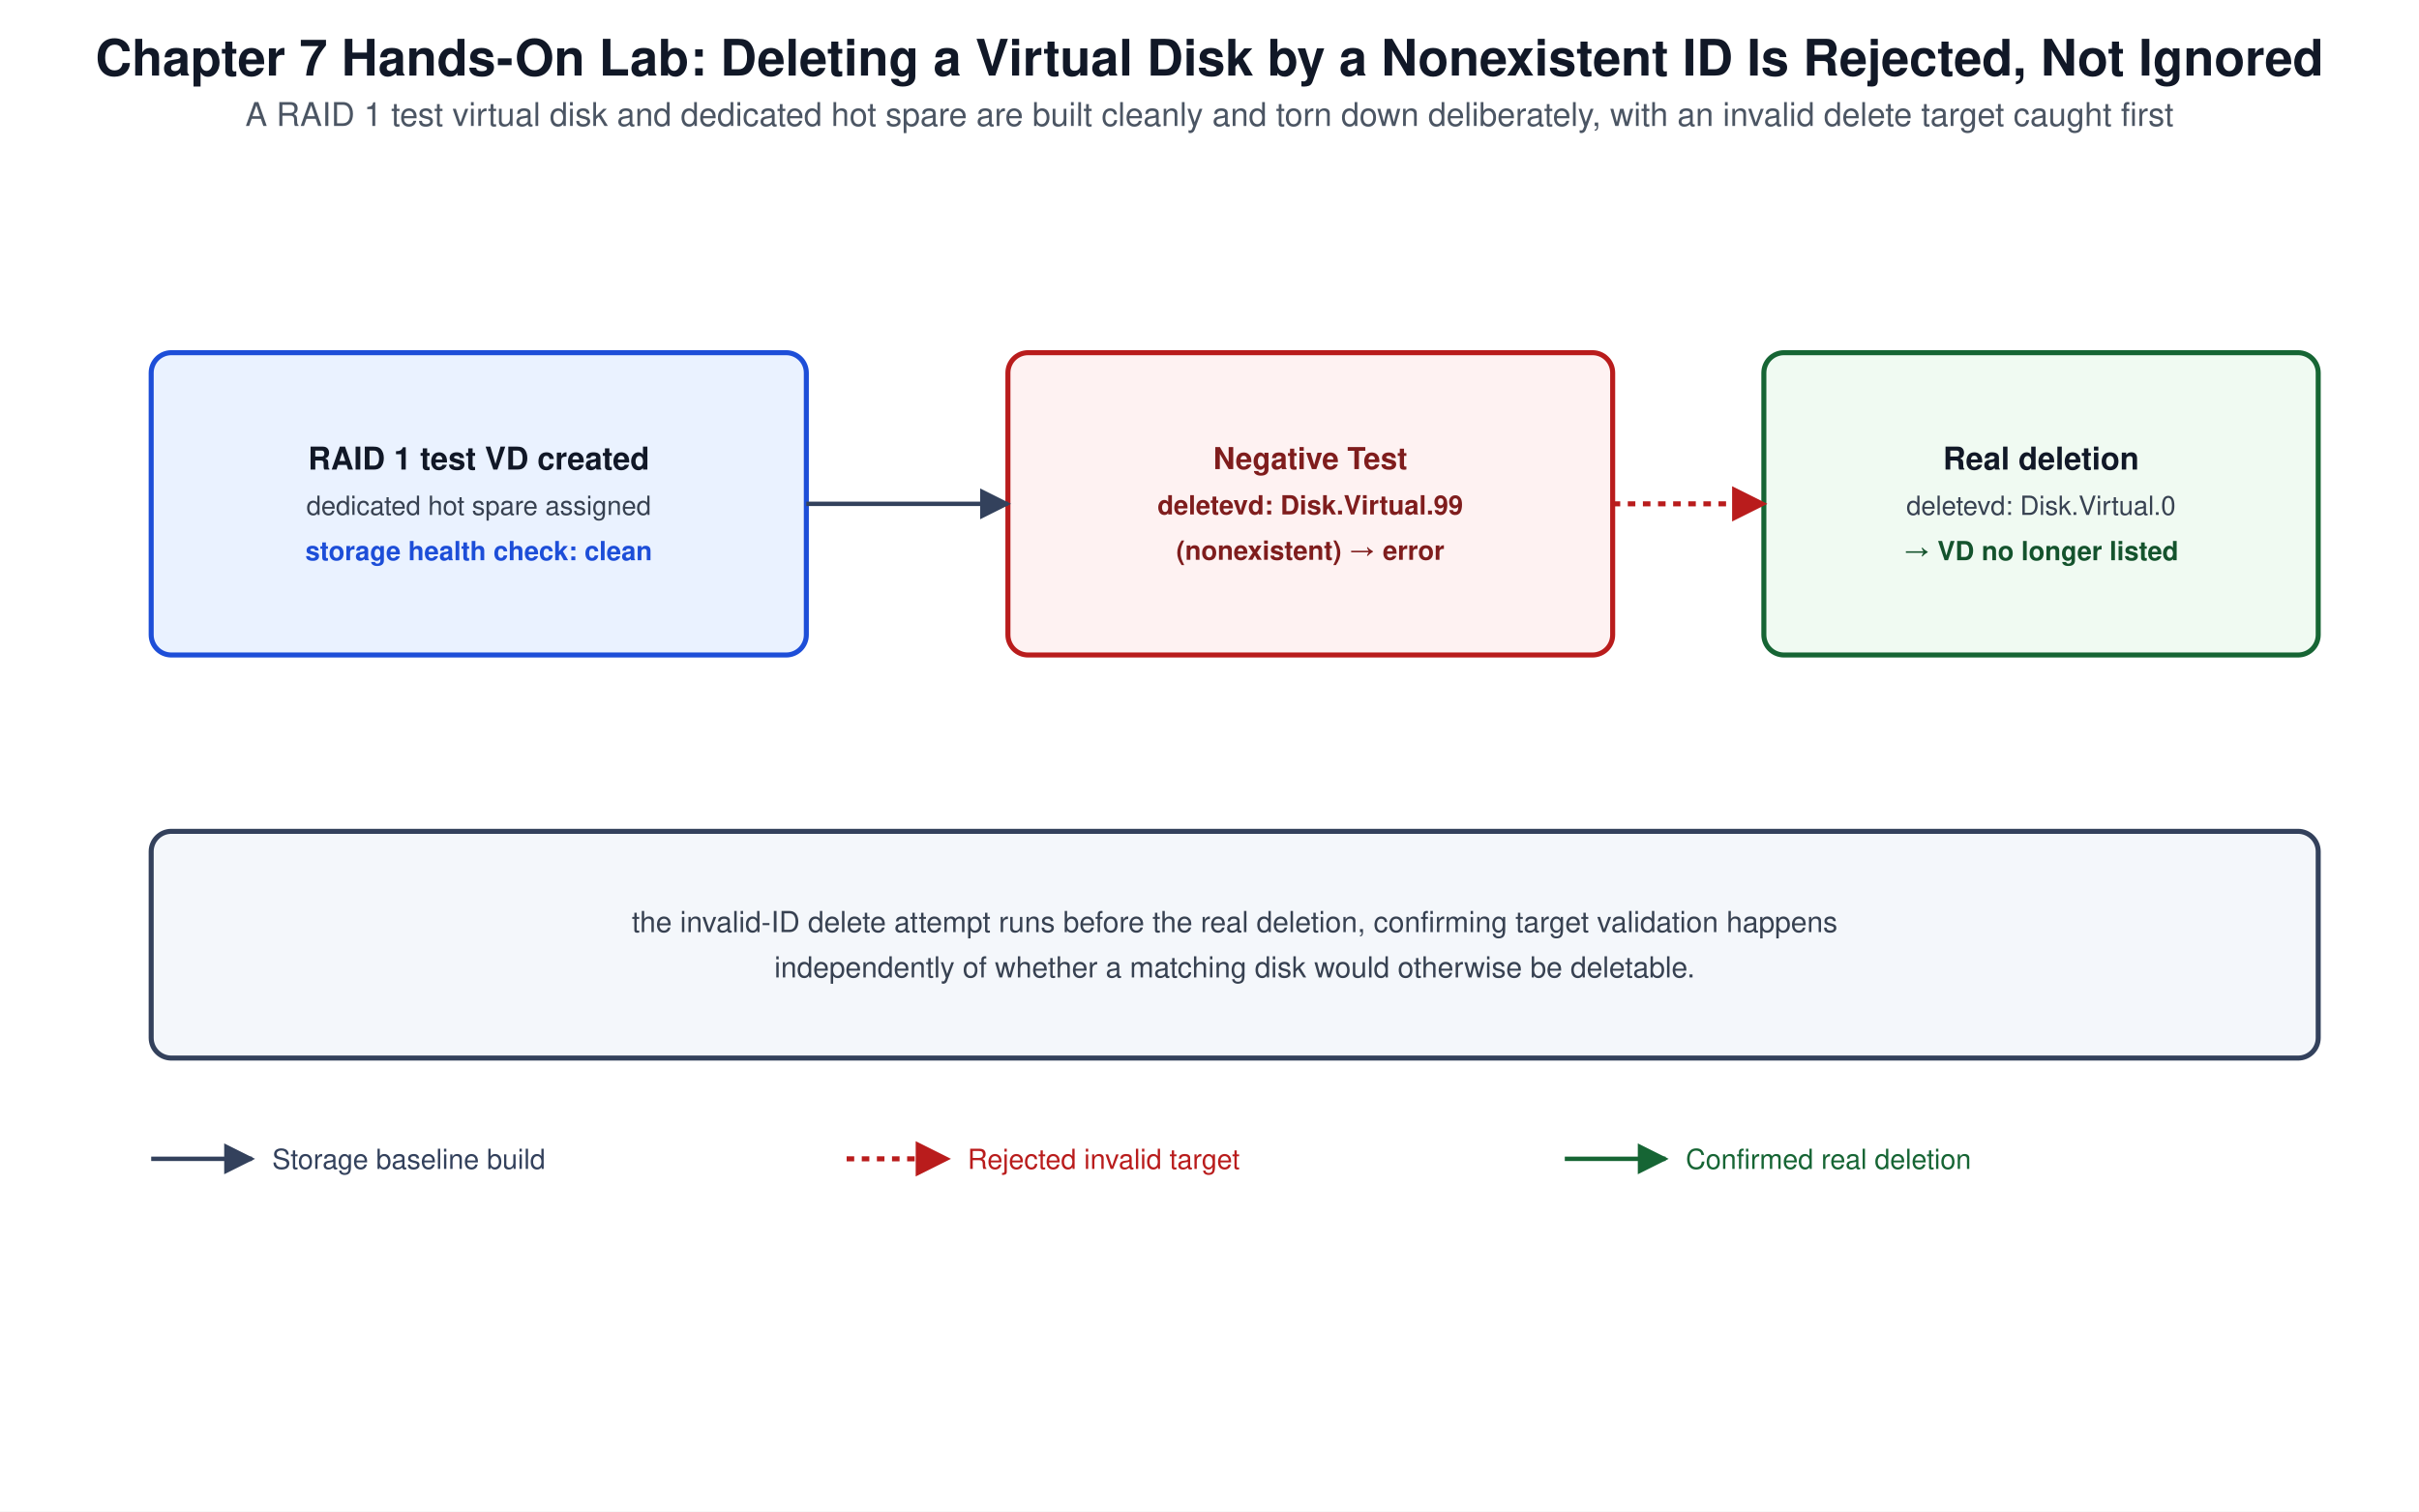
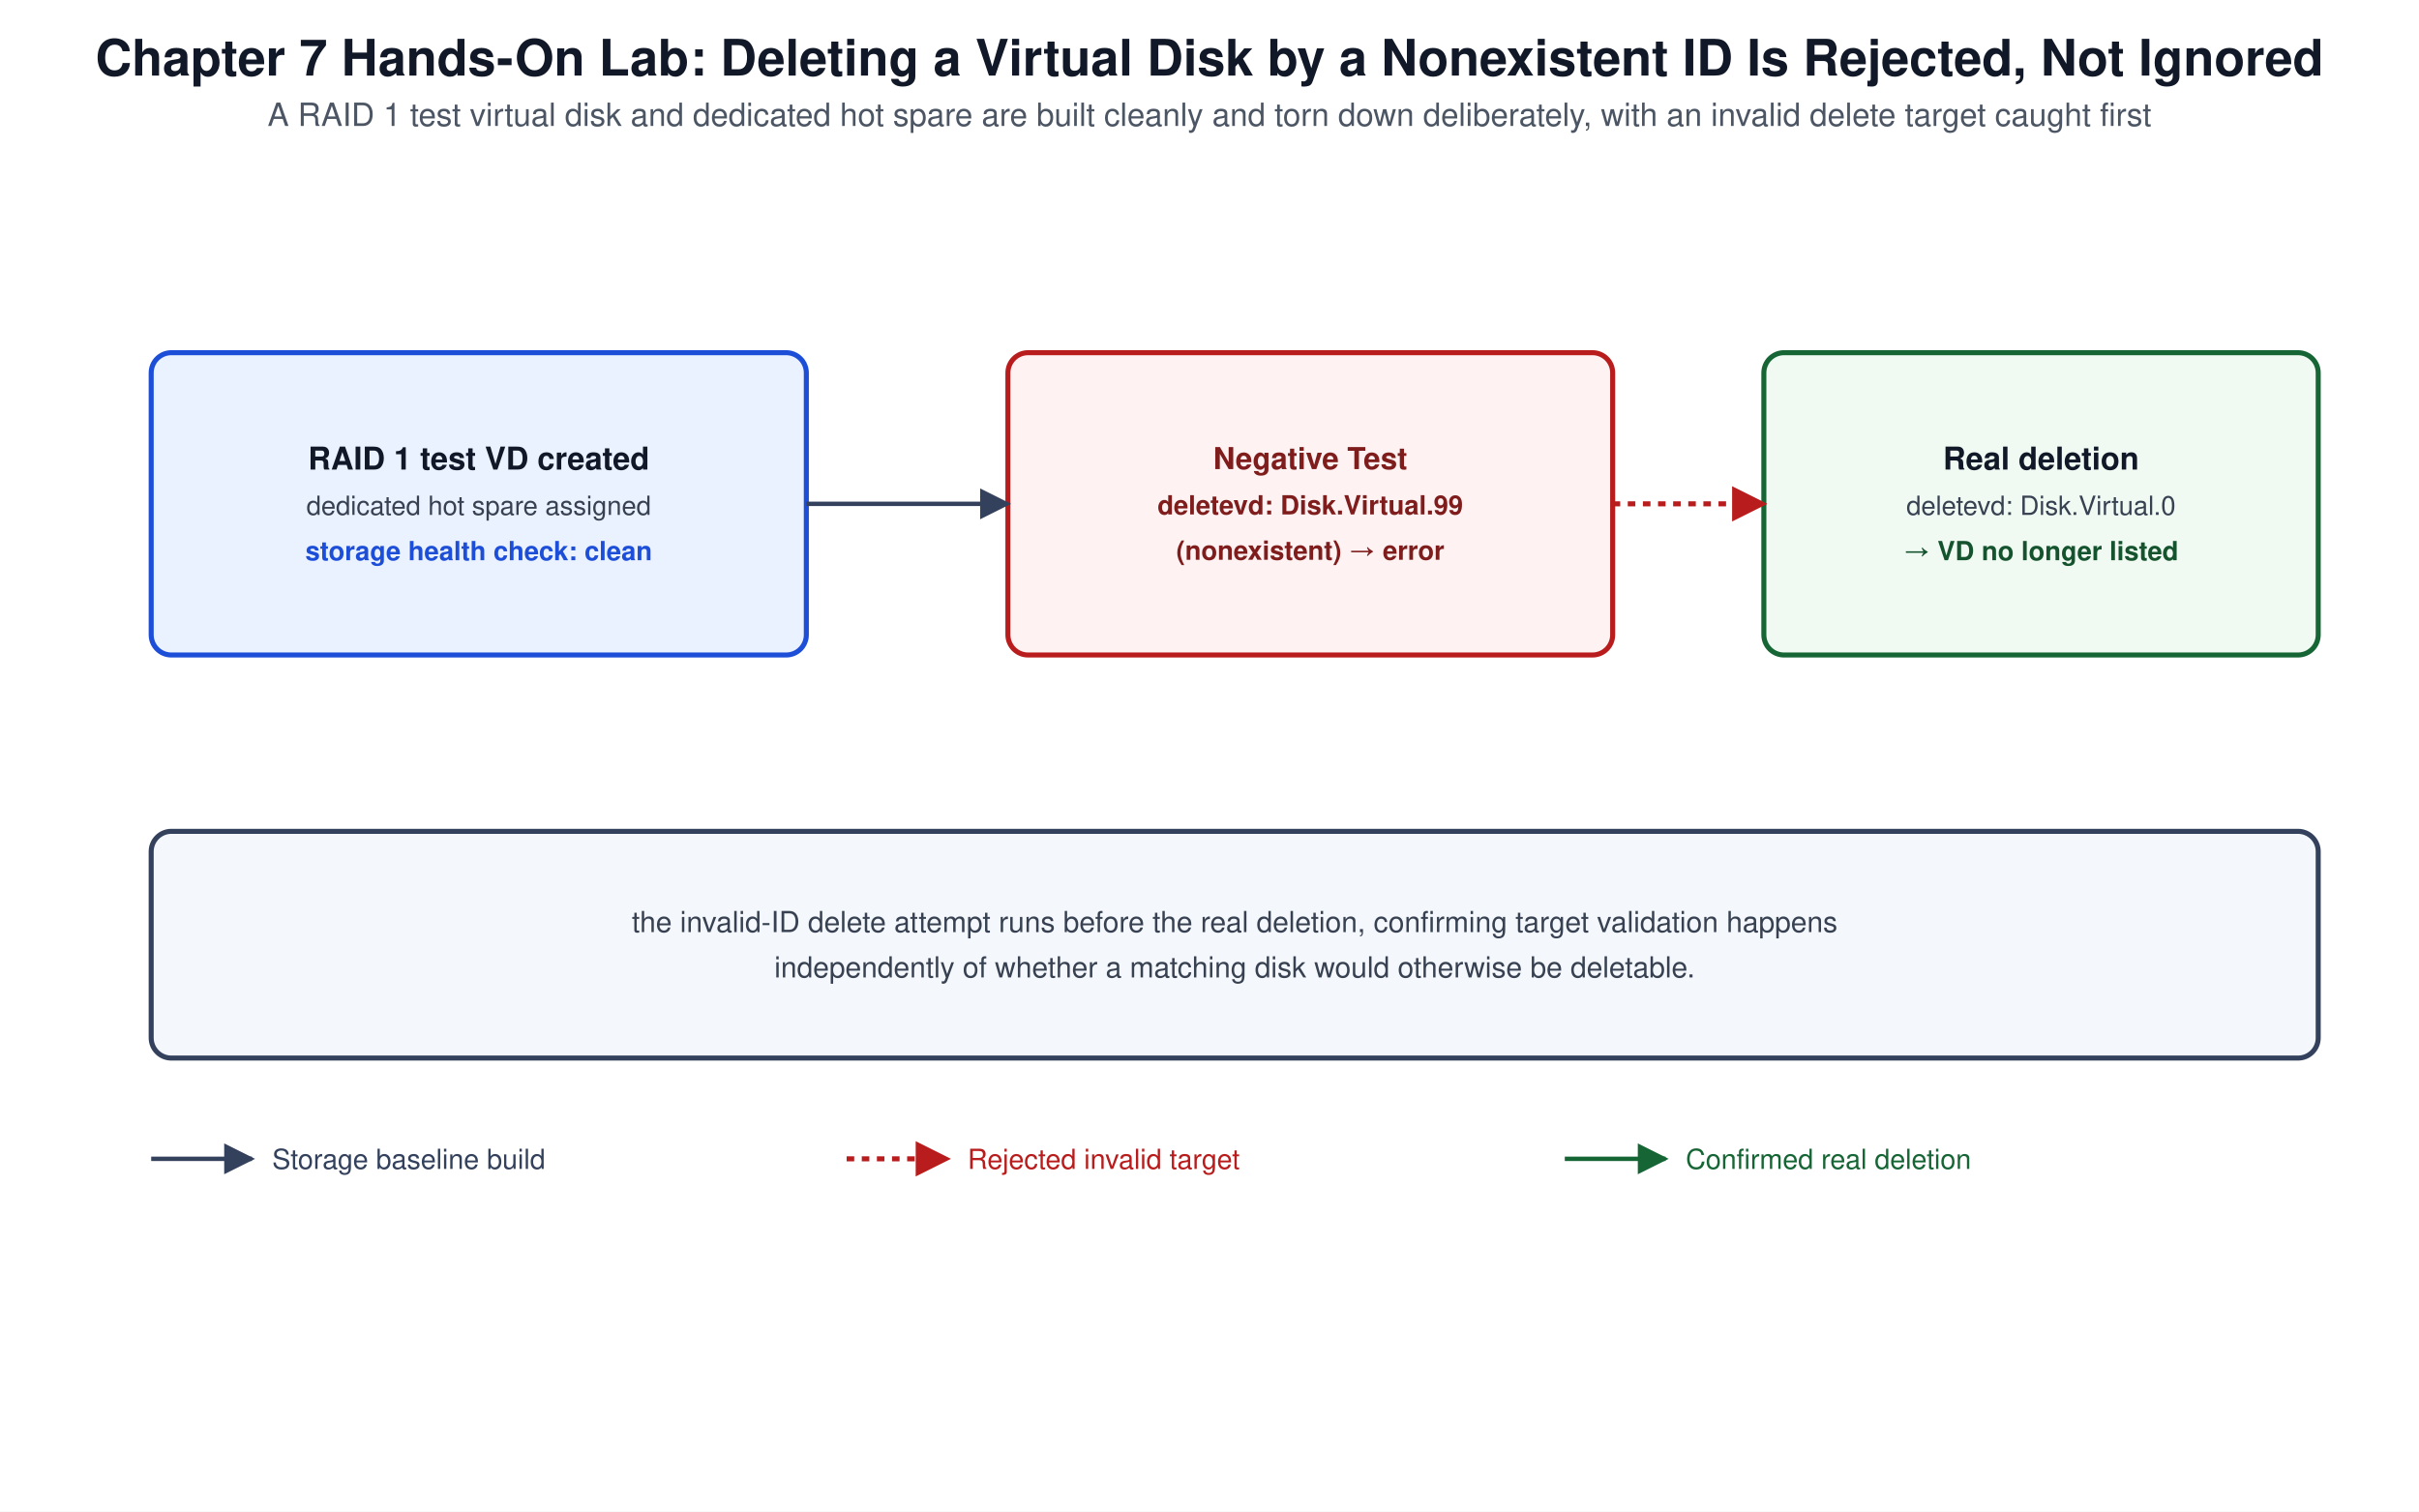
<svg xmlns="http://www.w3.org/2000/svg" viewBox="0 0 960 600" font-family="Helvetica, Arial, sans-serif">
  <defs>
    <marker id="arrow-alt" viewBox="0 0 10 10" refX="9" refY="5" markerWidth="7" markerHeight="7" orient="auto-start-reverse">
      <path d="M0,0 L10,5 L0,10 z" fill="#166534" />
    </marker>
    <marker id="arrow-mgmt" viewBox="0 0 10 10" refX="9" refY="5" markerWidth="7" markerHeight="7" orient="auto-start-reverse">
      <path d="M0,0 L10,5 L0,10 z" fill="#33415c" />
    </marker>
    <marker id="arrow-warn" viewBox="0 0 10 10" refX="9" refY="5" markerWidth="7" markerHeight="7" orient="auto-start-reverse">
      <path d="M0,0 L10,5 L0,10 z" fill="#b91c1c" />
    </marker>
  </defs>
  <rect x="0" y="0" width="960" height="600" fill="#ffffff" />
  <text x="480.0" y="30" text-anchor="middle" font-size="20" font-weight="700" fill="#111827">Chapter 7 Hands-On Lab: Deleting a Virtual Disk by a Nonexistent ID Is Rejected, Not Ignored</text>
-   <text x="480.0" y="50" text-anchor="middle" font-size="13" fill="#4b5563">A RAID 1 test virtual disk and dedicated hot spare are built cleanly and torn down deliberately, with an invalid delete target caught first</text>
+   <text x="480.0" y="50" text-anchor="middle" font-size="12.7" fill="#4b5563">A RAID 1 test virtual disk and dedicated hot spare are built cleanly and torn down deliberately, with an invalid delete target caught first</text>
  <rect x="60" y="140" width="260" height="120" rx="8" fill="#eaf2ff" stroke="#1d4ed8" stroke-width="2" />
  <text x="190.0" y="186.4" text-anchor="middle" font-size="12.5" font-weight="700" fill="#111827">RAID 1 test VD created</text>
  <text x="190.0" y="204.4" text-anchor="middle" font-size="10.5" font-weight="400" fill="#374151">dedicated hot spare assigned</text>
  <text x="190.0" y="222.4" text-anchor="middle" font-size="10.5" font-weight="700" fill="#1d4ed8">storage health check: clean</text>
  <rect x="400" y="140" width="240" height="120" rx="8" fill="#fef2f2" stroke="#b91c1c" stroke-width="2" />
  <text x="520.0" y="186.2" text-anchor="middle" font-size="12" font-weight="700" fill="#7f1d1d">Negative Test</text>
  <text x="520.0" y="204.2" text-anchor="middle" font-size="10.5" font-weight="700" fill="#7f1d1d">deletevd: Disk.Virtual.99</text>
  <text x="520.0" y="222.2" text-anchor="middle" font-size="10.5" font-weight="700" fill="#7f1d1d">(nonexistent) → error</text>
  <line x1="320" y1="200" x2="400" y2="200" stroke="#33415c" stroke-width="1.75" marker-end="url(#arrow-mgmt)" />
  <rect x="700" y="140" width="220" height="120" rx="8" fill="#f0faf2" stroke="#166534" stroke-width="2" />
  <text x="810.0" y="186.4" text-anchor="middle" font-size="12.5" font-weight="700" fill="#111827">Real deletion</text>
  <text x="810.0" y="204.4" text-anchor="middle" font-size="10.5" font-weight="400" fill="#374151">deletevd: Disk.Virtual.0</text>
  <text x="810.0" y="222.4" text-anchor="middle" font-size="10.5" font-weight="700" fill="#14532d">→ VD no longer listed</text>
  <line x1="640" y1="200" x2="700" y2="200" stroke="#b91c1c" stroke-width="2" stroke-dasharray="3 3" marker-end="url(#arrow-warn)" />
  <rect x="60" y="330" width="860" height="90" rx="8" fill="#f4f7fb" stroke="#33415c" stroke-width="2" />
  <text x="490.0" y="370.0" text-anchor="middle" font-size="11.5" font-weight="400" fill="#374151">the invalid-ID delete attempt runs before the real deletion, confirming target validation happens</text>
  <text x="490.0" y="388.0" text-anchor="middle" font-size="11.5" font-weight="400" fill="#374151">independently of whether a matching disk would otherwise be deletable.</text>
  <line x1="60" y1="460" x2="100" y2="460" stroke="#33415c" stroke-width="1.75" marker-end="url(#arrow-mgmt)" />
  <text x="108" y="464" font-size="11" fill="#33415c">Storage baseline build</text>
  <line x1="336" y1="460" x2="376" y2="460" stroke="#b91c1c" stroke-width="2" stroke-dasharray="3 3" marker-end="url(#arrow-warn)" />
  <text x="384" y="464" font-size="11" fill="#b91c1c">Rejected invalid target</text>
  <line x1="621" y1="460" x2="661" y2="460" stroke="#166534" stroke-width="1.75" marker-end="url(#arrow-alt)" />
  <text x="669" y="464" font-size="11" fill="#166534">Confirmed real deletion</text>
</svg>
